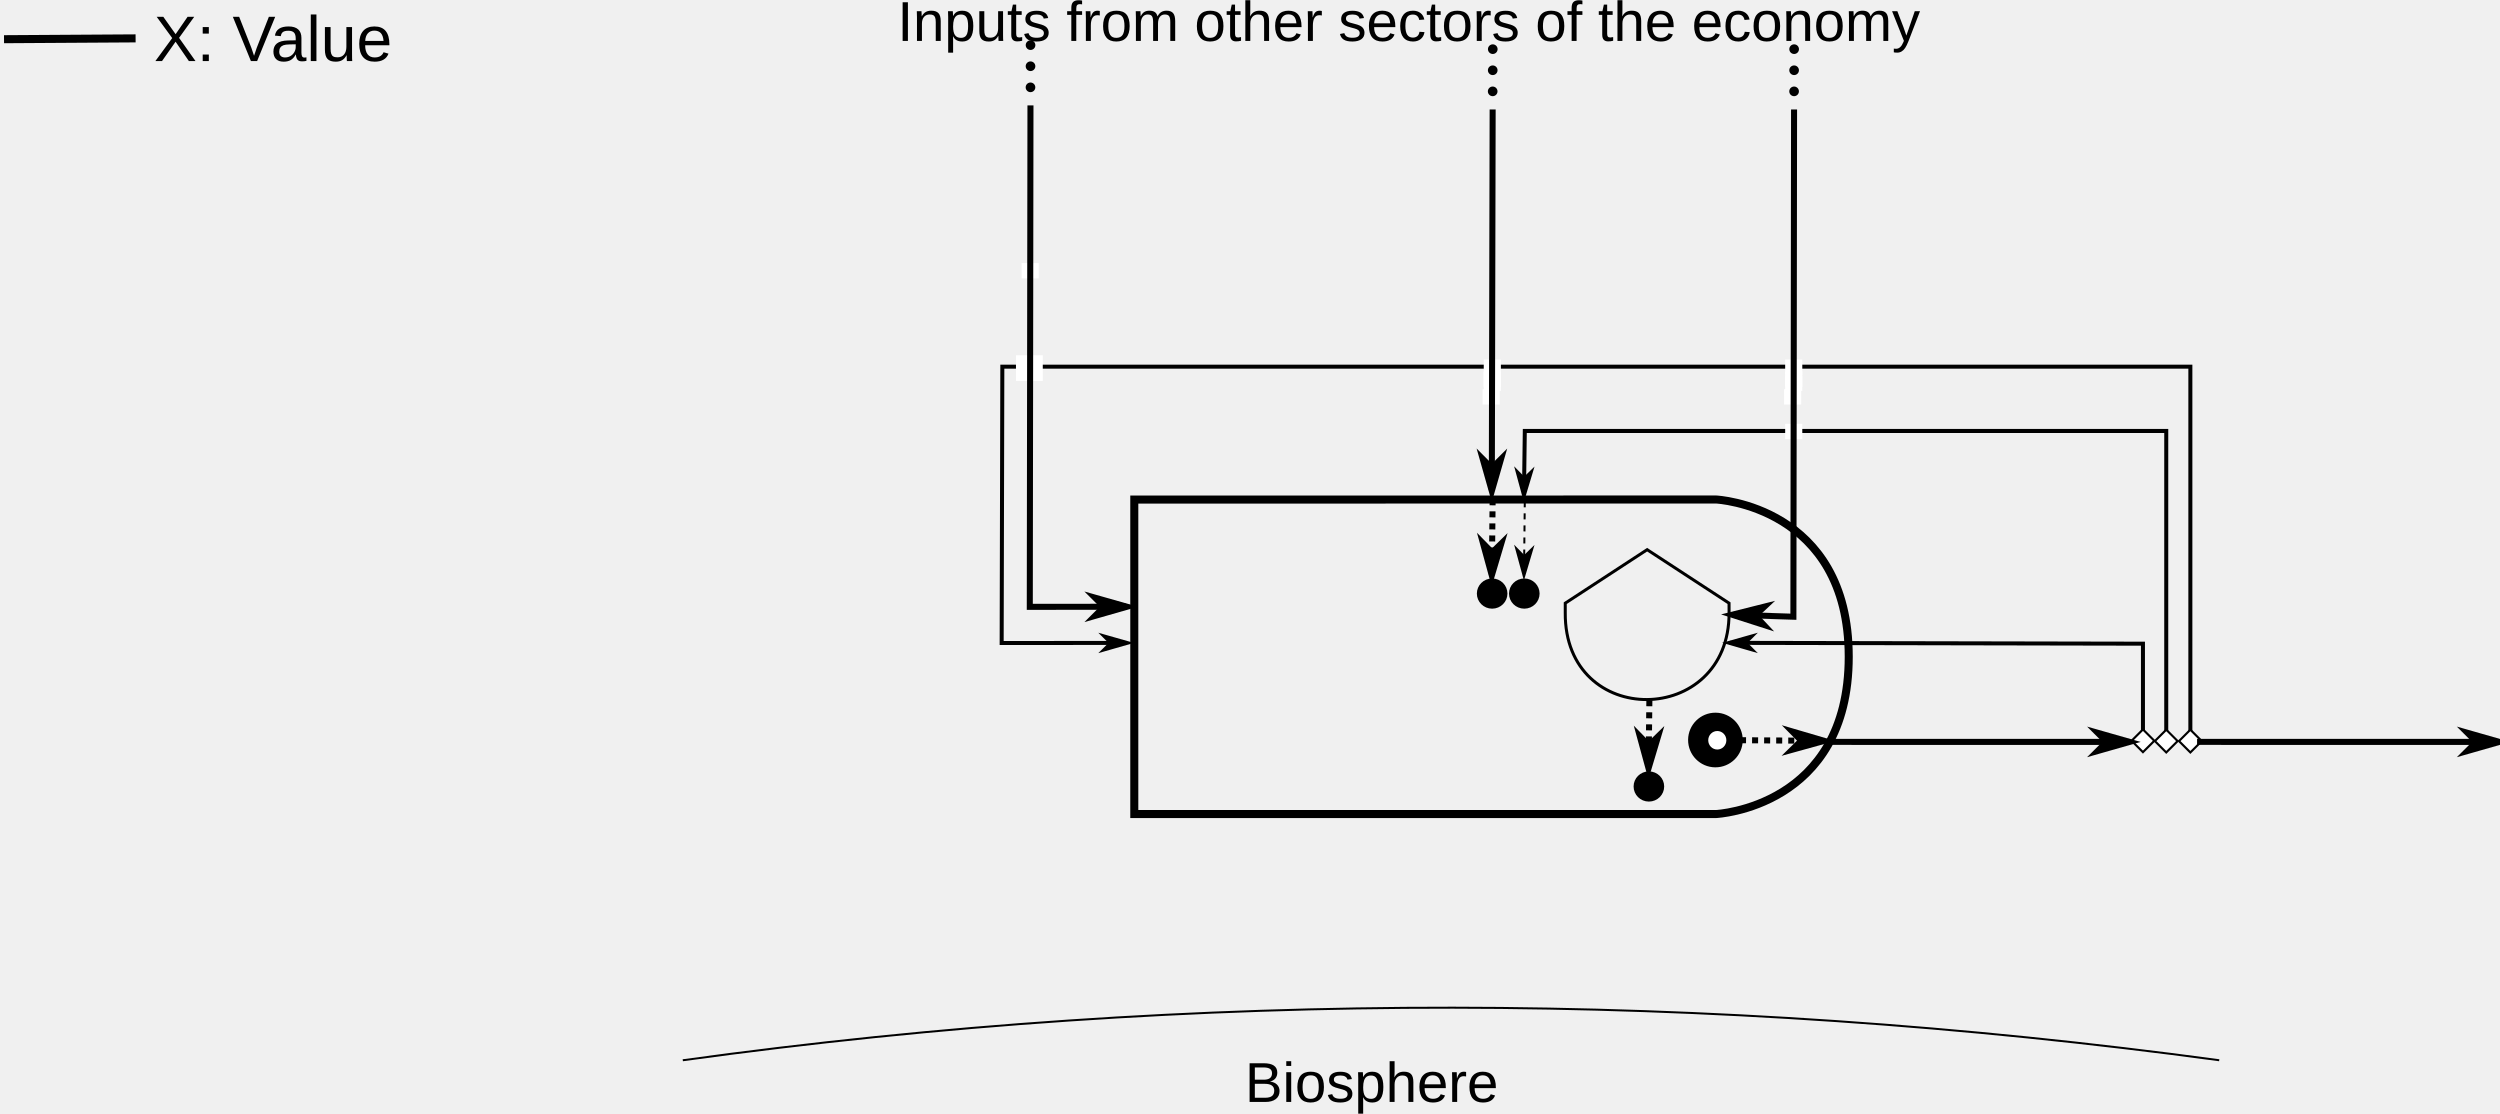
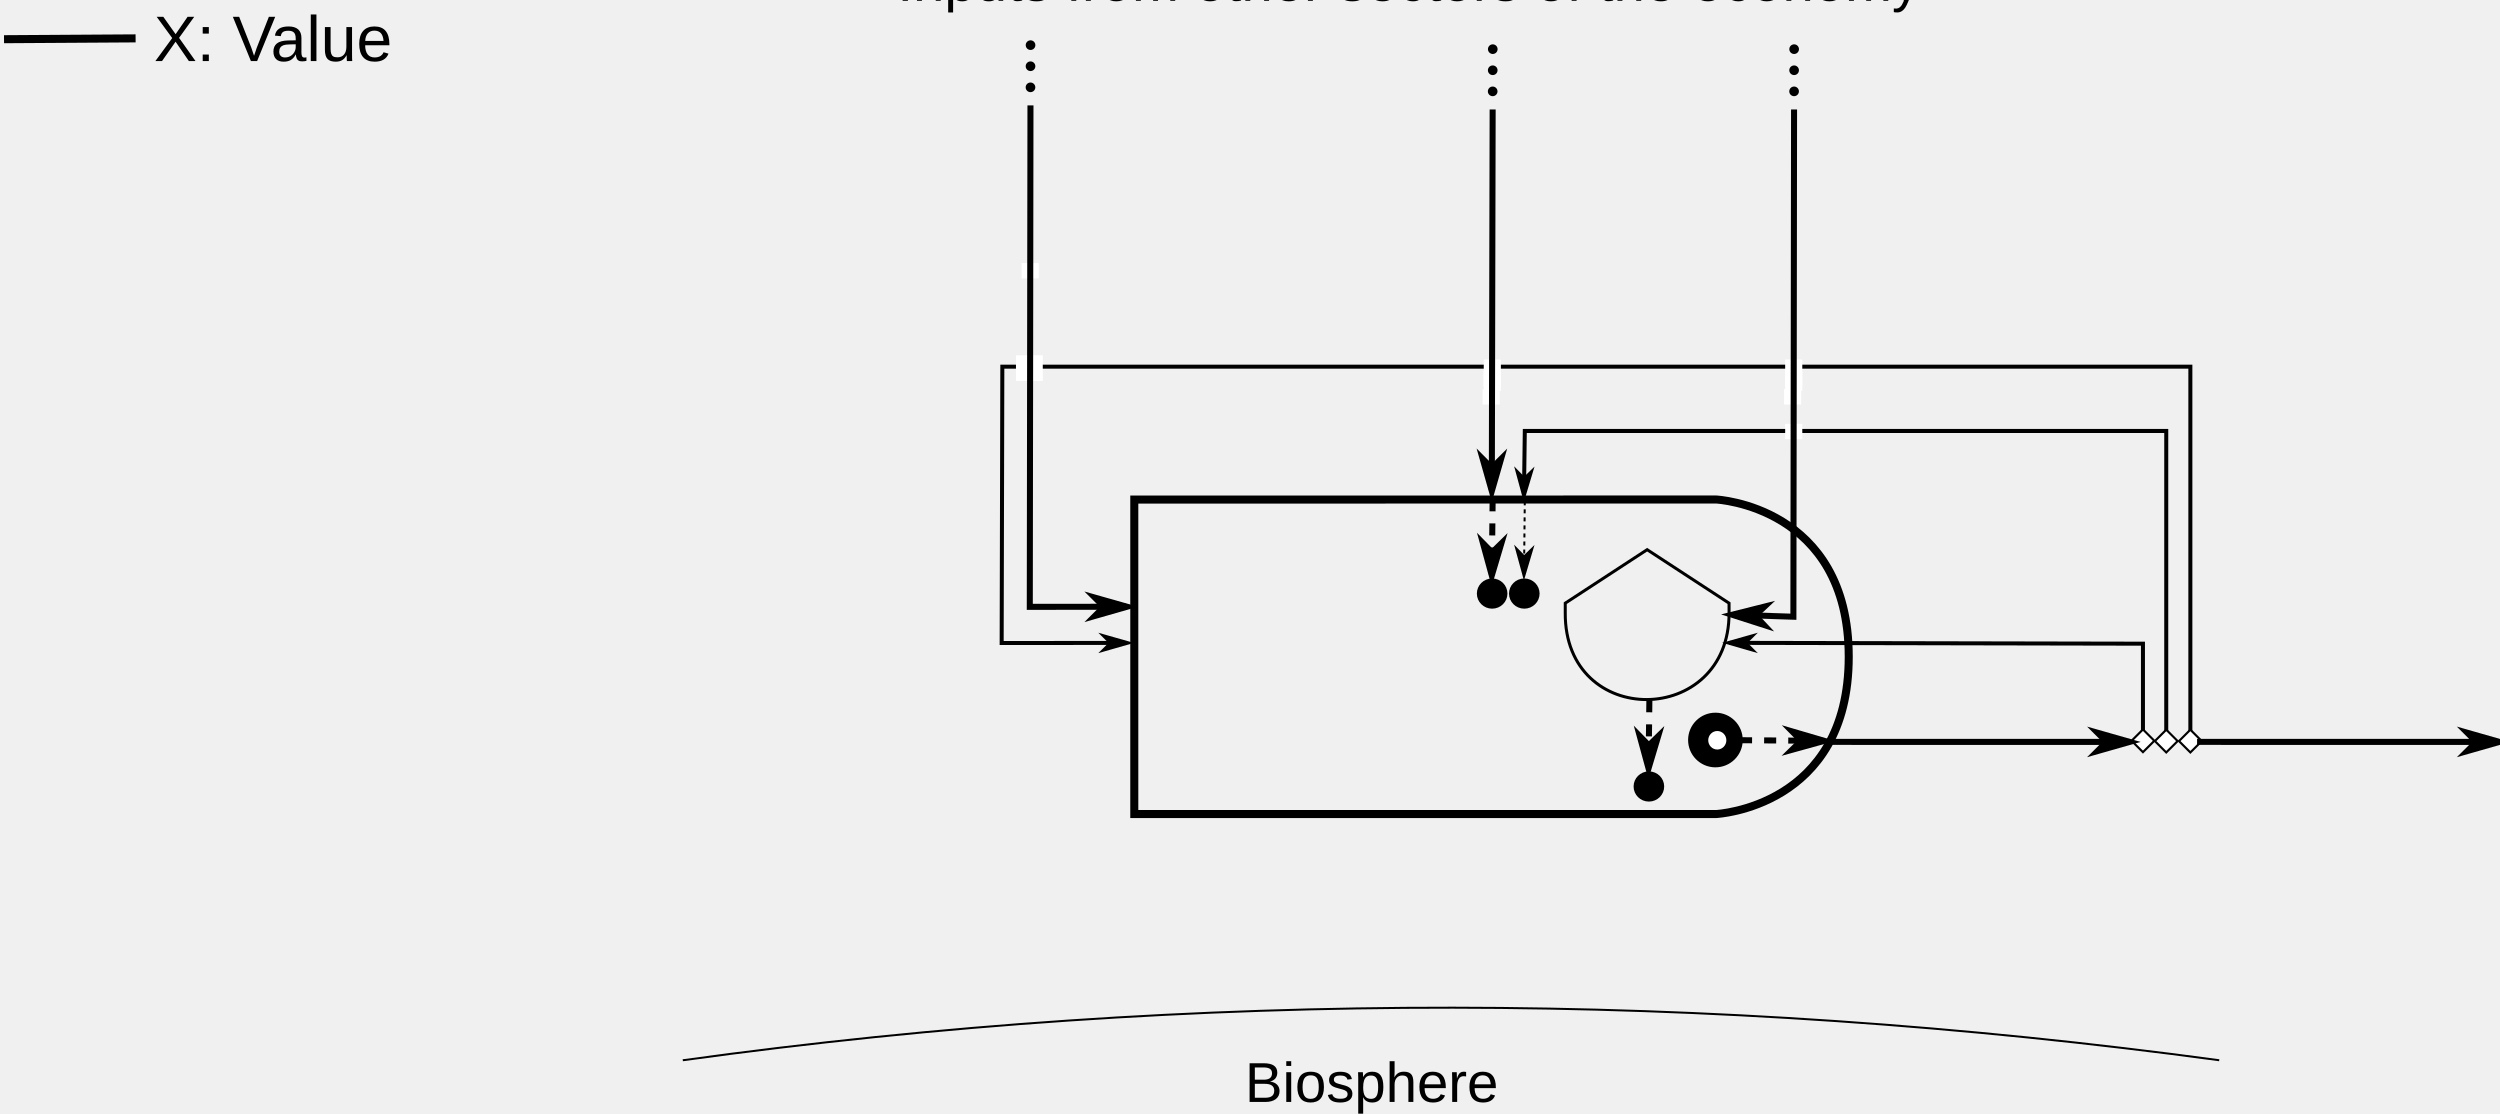
<svg xmlns="http://www.w3.org/2000/svg" width="1244.111" height="553.949" id="svg2" version="1.1">
  <defs id="defs4">
    <marker orient="auto" refY="0.0" refX="0.0" id="EmptyDiamondM" style="overflow:visible">
      <path id="path4069" d="M 0,-7.071 L -7.071,0 L 0,7.071 L 7.071,0 L 0,-7.071 z " style="fill-rule:evenodd;fill:#FFFFFF;stroke:#000000;stroke-width:1.0pt;marker-start:none" transform="scale(0.4)" />
    </marker>
    <marker orient="auto" refY="0.0" refX="0.0" id="Arrow1Mend" style="overflow:visible;">
      <path id="path4217" d="M 0.0,0.0 L 5.0,-5.0 L -12.5,0.0 L 5.0,5.0 L 0.0,0.0 z " style="fill-rule:evenodd;stroke:#000000;stroke-width:1.0pt;marker-start:none;" transform="scale(0.4) rotate(180) translate(10,0)" />
    </marker>
    <marker orient="auto" refY="0.0" refX="0.0" id="DotL" style="overflow:visible">
      <path id="path4127" d="M -2.5,-1.0 C -2.5,1.76 -4.74,4.0 -7.5,4.0 C -10.26,4.0 -12.5,1.76 -12.5,-1.0 C -12.5,-3.76 -10.26,-6.0 -7.5,-6.0 C -4.74,-6.0 -2.5,-3.76 -2.5,-1.0 z " style="fill-rule:evenodd;stroke:#000000;stroke-width:1.0pt;marker-start:none;marker-end:none" transform="scale(0.8) translate(7.4, 1)" />
    </marker>
    <marker orient="auto" refY="0" refX="0" id="Arrow2Mend" style="overflow:visible">
      <path id="path3888" style="font-size:12px;fill-rule:evenodd;stroke-width:0.625;stroke-linejoin:round" d="M 8.719,4.034 -2.207,0.016 8.719,-4.002 c -1.745,2.372 -1.735,5.617 -6e-7,8.035 z" transform="scale(-0.6,-0.6)" />
    </marker>
    <marker orient="auto" refY="0" refX="0" id="EmptyDiamondL" style="overflow:visible">
      <path id="path3968" d="M 0,-7.071 -7.071,0 0,7.071 7.071,0 0,-7.071 z" style="fill:#ffffff;fill-rule:evenodd;stroke:#000000;stroke-width:1pt;marker-start:none" transform="scale(0.8,0.8)" />
    </marker>
    <marker style="overflow:visible" id="InfiniteLineStart" refX="0" refY="0" orient="auto">
      <g id="g4034" transform="translate(-13,0)">
        <circle d="M 3.8,0 C 3.8,0.442 3.442,0.8 3,0.8 2.558,0.8 2.2,0.442 2.2,0 c 0,-0.442 0.358,-0.8 0.8,-0.8 0.442,0 0.8,0.358 0.8,0.8 z" id="circle4036" r="0.8" cy="0" cx="3" />
        <circle d="M 7.3,0 C 7.3,0.442 6.942,0.8 6.5,0.8 6.058,0.8 5.7,0.442 5.7,0 c 0,-0.442 0.358,-0.8 0.8,-0.8 0.442,0 0.8,0.358 0.8,0.8 z" id="circle4038" r="0.8" cy="0" cx="6.5" />
        <circle d="M 10.8,0 C 10.8,0.442 10.442,0.8 10,0.8 9.558,0.8 9.2,0.442 9.2,0 c 0,-0.442 0.358,-0.8 0.8,-0.8 0.442,0 0.8,0.358 0.8,0.8 z" id="circle4040" r="0.8" cy="0" cx="10" />
      </g>
    </marker>
    <marker orient="auto" refY="0" refX="0" id="Arrow1Lend" style="overflow:visible">
      <path id="path3792" d="M 0,0 5,-5 -12.5,0 5,5 0,0 z" style="fill-rule:evenodd;stroke:#000000;stroke-width:1pt;marker-start:none" transform="matrix(-0.8,0,0,-0.8,-10,0)" />
    </marker>
    <marker orient="auto" refY="0" refX="0" id="Arrow1Lstart-0" style="overflow:visible">
      <path id="path4143-5" d="M 0,0 5,-5 -12.5,0 5,5 0,0 z" style="fill-rule:evenodd;stroke:#000000;stroke-width:1pt;marker-start:none" transform="matrix(0.8,0,0,0.8,10,0)" />
    </marker>
    <marker orient="auto" refY="0" refX="0" id="Arrow1Lend-7" style="overflow:visible">
      <path id="path4132-0" d="M 0,0 5,-5 -12.5,0 5,5 0,0 z" style="fill-rule:evenodd;stroke:#000000;stroke-width:1pt;marker-start:none" transform="matrix(-0.8,0,0,-0.8,-10,0)" />
    </marker>
    <marker style="overflow:visible" id="InfiniteLineStart-0" refX="0" refY="0" orient="auto">
      <g id="g4065-5" transform="translate(-13,0)">
        <circle d="M 3.8,0 C 3.8,0.442 3.442,0.8 3,0.8 2.558,0.8 2.2,0.442 2.2,0 c 0,-0.442 0.358,-0.8 0.8,-0.8 0.442,0 0.8,0.358 0.8,0.8 z" id="circle4067-6" r="0.8" cy="0" cx="3" />
        <circle d="M 7.3,0 C 7.3,0.442 6.942,0.8 6.5,0.8 6.058,0.8 5.7,0.442 5.7,0 c 0,-0.442 0.358,-0.8 0.8,-0.8 0.442,0 0.8,0.358 0.8,0.8 z" id="circle4069-78" r="0.8" cy="0" cx="6.5" />
        <circle d="M 10.8,0 C 10.8,0.442 10.442,0.8 10,0.8 9.558,0.8 9.2,0.442 9.2,0 c 0,-0.442 0.358,-0.8 0.8,-0.8 0.442,0 0.8,0.358 0.8,0.8 z" id="circle4071-06" r="0.8" cy="0" cx="10" />
      </g>
    </marker>
    <marker orient="auto" refY="0" refX="0" id="EmptyDiamondL-1" style="overflow:visible">
      <path id="path4169" d="M 0,-7.071 -7.071,0 0,7.071 7.071,0 0,-7.071 z" style="fill:#ffffff;fill-rule:evenodd;stroke:#000000;stroke-width:1pt;marker-start:none" transform="scale(0.8,0.8)" />
    </marker>
    <marker orient="auto" refY="0" refX="0" id="Arrow1Lstart-7" style="overflow:visible">
      <path id="path4143-9" d="M 0,0 5,-5 -12.5,0 5,5 0,0 z" style="fill-rule:evenodd;stroke:#000000;stroke-width:1pt;marker-start:none" transform="matrix(0.8,0,0,0.8,10,0)" />
    </marker>
    <marker orient="auto" refY="0" refX="0" id="Arrow1Lend-0" style="overflow:visible">
      <path id="path4132-2" d="M 0,0 5,-5 -12.5,0 5,5 0,0 z" style="fill-rule:evenodd;stroke:#000000;stroke-width:1pt;marker-start:none" transform="matrix(-0.8,0,0,-0.8,-10,0)" />
    </marker>
    <marker style="overflow:visible" id="InfiniteLineStart-3" refX="0" refY="0" orient="auto">
      <g id="g4065-9" transform="translate(-13,0)">
        <circle d="M 3.8,0 C 3.8,0.442 3.442,0.8 3,0.8 2.558,0.8 2.2,0.442 2.2,0 c 0,-0.442 0.358,-0.8 0.8,-0.8 0.442,0 0.8,0.358 0.8,0.8 z" id="circle4067-9" r="0.8" cy="0" cx="3" />
        <circle d="M 7.3,0 C 7.3,0.442 6.942,0.8 6.5,0.8 6.058,0.8 5.7,0.442 5.7,0 c 0,-0.442 0.358,-0.8 0.8,-0.8 0.442,0 0.8,0.358 0.8,0.8 z" id="circle4069-7" r="0.8" cy="0" cx="6.5" />
        <circle d="M 10.8,0 C 10.8,0.442 10.442,0.8 10,0.8 9.558,0.8 9.2,0.442 9.2,0 c 0,-0.442 0.358,-0.8 0.8,-0.8 0.442,0 0.8,0.358 0.8,0.8 z" id="circle4071-0" r="0.8" cy="0" cx="10" />
      </g>
    </marker>
    <marker orient="auto" refY="0" refX="0" id="InfiniteLineStart-7" style="overflow:visible">
      <g transform="translate(-13,0)" id="g4065">
        <circle cx="3" cy="0" r="0.8" id="circle4067" d="M 3.8,0 C 3.8,0.442 3.442,0.8 3,0.8 2.558,0.8 2.2,0.442 2.2,0 c 0,-0.442 0.358,-0.8 0.8,-0.8 0.442,0 0.8,0.358 0.8,0.8 z" />
        <circle cx="6.5" cy="0" r="0.8" id="circle4069" d="M 7.3,0 C 7.3,0.442 6.942,0.8 6.5,0.8 6.058,0.8 5.7,0.442 5.7,0 c 0,-0.442 0.358,-0.8 0.8,-0.8 0.442,0 0.8,0.358 0.8,0.8 z" />
        <circle cx="10" cy="0" r="0.8" id="circle4071" d="M 10.8,0 C 10.8,0.442 10.442,0.8 10,0.8 9.558,0.8 9.2,0.442 9.2,0 c 0,-0.442 0.358,-0.8 0.8,-0.8 0.442,0 0.8,0.358 0.8,0.8 z" />
      </g>
    </marker>
    <marker style="overflow:visible" id="Arrow1Lend-2" refX="0" refY="0" orient="auto">
      <path transform="matrix(-0.8,0,0,-0.8,-10,0)" style="fill-rule:evenodd;stroke:#000000;stroke-width:1pt;marker-start:none" d="M 0,0 5,-5 -12.5,0 5,5 0,0 z" id="path4132" />
    </marker>
    <marker style="overflow:visible" id="Arrow1Lstart" refX="0" refY="0" orient="auto">
      <path transform="matrix(0.8,0,0,0.8,10,0)" style="fill-rule:evenodd;stroke:#000000;stroke-width:1pt;marker-start:none" d="M 0,0 5,-5 -12.5,0 5,5 0,0 z" id="path4143" />
    </marker>
    <marker orient="auto" refY="0" refX="0" id="Arrow1Lstart-8" style="overflow:visible">
      <path id="path4143-58" d="M 0,0 5,-5 -12.5,0 5,5 0,0 z" style="fill-rule:evenodd;stroke:#000000;stroke-width:1pt;marker-start:none" transform="matrix(0.8,0,0,0.8,10,0)" />
    </marker>
    <marker orient="auto" refY="0" refX="0" id="Arrow1Lend-2-4" style="overflow:visible">
      <path id="path4132-1" d="M 0,0 5,-5 -12.5,0 5,5 0,0 z" style="fill-rule:evenodd;stroke:#000000;stroke-width:1pt;marker-start:none" transform="matrix(-0.8,0,0,-0.8,-10,0)" />
    </marker>
    <marker style="overflow:visible" id="InfiniteLineStart-7-0" refX="0" refY="0" orient="auto">
      <g id="g4065-6" transform="translate(-13,0)">
        <circle d="M 3.8,0 C 3.8,0.442 3.442,0.8 3,0.8 2.558,0.8 2.2,0.442 2.2,0 c 0,-0.442 0.358,-0.8 0.8,-0.8 0.442,0 0.8,0.358 0.8,0.8 z" id="circle4067-2" r="0.8" cy="0" cx="3" />
        <circle d="M 7.3,0 C 7.3,0.442 6.942,0.8 6.5,0.8 6.058,0.8 5.7,0.442 5.7,0 c 0,-0.442 0.358,-0.8 0.8,-0.8 0.442,0 0.8,0.358 0.8,0.8 z" id="circle4069-4" r="0.8" cy="0" cx="6.5" />
        <circle d="M 10.8,0 C 10.8,0.442 10.442,0.8 10,0.8 9.558,0.8 9.2,0.442 9.2,0 c 0,-0.442 0.358,-0.8 0.8,-0.8 0.442,0 0.8,0.358 0.8,0.8 z" id="circle4071-7" r="0.8" cy="0" cx="10" />
      </g>
    </marker>
    <marker orient="auto" refY="0" refX="0" id="InfiniteLineStart-3-4" style="overflow:visible">
      <g transform="translate(-13,0)" id="g4065-9-7">
        <circle cx="3" cy="0" r="0.8" id="circle4067-9-8" d="M 3.8,0 C 3.8,0.442 3.442,0.8 3,0.8 2.558,0.8 2.2,0.442 2.2,0 c 0,-0.442 0.358,-0.8 0.8,-0.8 0.442,0 0.8,0.358 0.8,0.8 z" />
        <circle cx="6.5" cy="0" r="0.8" id="circle4069-7-4" d="M 7.3,0 C 7.3,0.442 6.942,0.8 6.5,0.8 6.058,0.8 5.7,0.442 5.7,0 c 0,-0.442 0.358,-0.8 0.8,-0.8 0.442,0 0.8,0.358 0.8,0.8 z" />
        <circle cx="10" cy="0" r="0.8" id="circle4071-0-0" d="M 10.8,0 C 10.8,0.442 10.442,0.8 10,0.8 9.558,0.8 9.2,0.442 9.2,0 c 0,-0.442 0.358,-0.8 0.8,-0.8 0.442,0 0.8,0.358 0.8,0.8 z" />
      </g>
    </marker>
    <marker style="overflow:visible" id="Arrow1Lend-0-0" refX="0" refY="0" orient="auto">
      <path transform="matrix(-0.8,0,0,-0.8,-10,0)" style="fill-rule:evenodd;stroke:#000000;stroke-width:1pt;marker-start:none" d="M 0,0 5,-5 -12.5,0 5,5 0,0 z" id="path4132-2-6" />
    </marker>
    <marker style="overflow:visible" id="Arrow1Lstart-7-7" refX="0" refY="0" orient="auto">
      <path transform="matrix(0.8,0,0,0.8,10,0)" style="fill-rule:evenodd;stroke:#000000;stroke-width:1pt;marker-start:none" d="M 0,0 5,-5 -12.5,0 5,5 0,0 z" id="path4143-9-5" />
    </marker>
    <marker style="overflow:visible" id="EmptyDiamondL-1-7" refX="0" refY="0" orient="auto">
      <path transform="scale(0.8,0.8)" style="fill:#ffffff;fill-rule:evenodd;stroke:#000000;stroke-width:1pt;marker-start:none" d="M 0,-7.071 -7.071,0 0,7.071 7.071,0 0,-7.071 z" id="path4169-5" />
    </marker>
    <marker orient="auto" refY="0" refX="0" id="InfiniteLineStart-0-0" style="overflow:visible">
      <g transform="translate(-13,0)" id="g4065-5-9">
        <circle cx="3" cy="0" r="0.8" id="circle4067-6-3" d="M 3.8,0 C 3.8,0.442 3.442,0.8 3,0.8 2.558,0.8 2.2,0.442 2.2,0 c 0,-0.442 0.358,-0.8 0.8,-0.8 0.442,0 0.8,0.358 0.8,0.8 z" />
        <circle cx="6.5" cy="0" r="0.8" id="circle4069-78-4" d="M 7.3,0 C 7.3,0.442 6.942,0.8 6.5,0.8 6.058,0.8 5.7,0.442 5.7,0 c 0,-0.442 0.358,-0.8 0.8,-0.8 0.442,0 0.8,0.358 0.8,0.8 z" />
        <circle cx="10" cy="0" r="0.8" id="circle4071-06-0" d="M 10.8,0 C 10.8,0.442 10.442,0.8 10,0.8 9.558,0.8 9.2,0.442 9.2,0 c 0,-0.442 0.358,-0.8 0.8,-0.8 0.442,0 0.8,0.358 0.8,0.8 z" />
      </g>
    </marker>
    <marker style="overflow:visible" id="Arrow1Lend-7-5" refX="0" refY="0" orient="auto">
      <path transform="matrix(-0.8,0,0,-0.8,-10,0)" style="fill-rule:evenodd;stroke:#000000;stroke-width:1pt;marker-start:none" d="M 0,0 5,-5 -12.5,0 5,5 0,0 z" id="path4132-0-9" />
    </marker>
    <marker style="overflow:visible" id="Arrow1Lstart-0-4" refX="0" refY="0" orient="auto">
      <path transform="matrix(0.8,0,0,0.8,10,0)" style="fill-rule:evenodd;stroke:#000000;stroke-width:1pt;marker-start:none" d="M 0,0 5,-5 -12.5,0 5,5 0,0 z" id="path4143-5-9" />
    </marker>
    <marker style="overflow:visible" id="Arrow1Lend-1" refX="0" refY="0" orient="auto">
      <path transform="matrix(-0.8,0,0,-0.8,-10,0)" style="fill-rule:evenodd;stroke:#000000;stroke-width:1pt;marker-start:none" d="M 0,0 5,-5 -12.5,0 5,5 0,0 z" id="path3792-1" />
    </marker>
    <marker orient="auto" refY="0" refX="0" id="InfiniteLineStart-8" style="overflow:visible">
      <g transform="translate(-13,0)" id="g4034-7">
        <circle cx="3" cy="0" r="0.8" id="circle4036-1" d="M 3.8,0 C 3.8,0.442 3.442,0.8 3,0.8 2.558,0.8 2.2,0.442 2.2,0 c 0,-0.442 0.358,-0.8 0.8,-0.8 0.442,0 0.8,0.358 0.8,0.8 z" />
        <circle cx="6.5" cy="0" r="0.8" id="circle4038-9" d="M 7.3,0 C 7.3,0.442 6.942,0.8 6.5,0.8 6.058,0.8 5.7,0.442 5.7,0 c 0,-0.442 0.358,-0.8 0.8,-0.8 0.442,0 0.8,0.358 0.8,0.8 z" />
        <circle cx="10" cy="0" r="0.8" id="circle4040-3" d="M 10.8,0 C 10.8,0.442 10.442,0.8 10,0.8 9.558,0.8 9.2,0.442 9.2,0 c 0,-0.442 0.358,-0.8 0.8,-0.8 0.442,0 0.8,0.358 0.8,0.8 z" />
      </g>
    </marker>
    <marker style="overflow:visible" id="EmptyDiamondL-4" refX="0" refY="0" orient="auto">
      <path transform="scale(0.8,0.8)" style="fill:#ffffff;fill-rule:evenodd;stroke:#000000;stroke-width:1pt;marker-start:none" d="M 0,-7.071 -7.071,0 0,7.071 7.071,0 0,-7.071 z" id="path3968-8" />
    </marker>
    <marker style="overflow:visible" id="Arrow2Mend-9" refX="0" refY="0" orient="auto">
      <path transform="scale(-0.6,-0.6)" d="M 8.719,4.034 -2.207,0.016 8.719,-4.002 c -1.745,2.372 -1.735,5.617 -6e-7,8.035 z" style="font-size:12px;fill-rule:evenodd;stroke-width:0.625;stroke-linejoin:round" id="path3888-1" />
    </marker>
    <marker style="overflow:visible" id="DotL-6" refX="0.0" refY="0.0" orient="auto">
      <path transform="scale(0.8) translate(7.4, 1)" style="fill-rule:evenodd;stroke:#000000;stroke-width:1.0pt;marker-start:none;marker-end:none" d="M -2.5,-1.0 C -2.5,1.76 -4.74,4.0 -7.5,4.0 C -10.26,4.0 -12.5,1.76 -12.5,-1.0 C -12.5,-3.76 -10.26,-6.0 -7.5,-6.0 C -4.74,-6.0 -2.5,-3.76 -2.5,-1.0 z " id="path4127-8" />
    </marker>
    <marker style="overflow:visible;" id="Arrow1Mend-2" refX="0.0" refY="0.0" orient="auto">
      <path transform="scale(0.4) rotate(180) translate(10,0)" style="fill-rule:evenodd;stroke:#000000;stroke-width:1.0pt;marker-start:none;" d="M 0.0,0.0 L 5.0,-5.0 L -12.5,0.0 L 5.0,5.0 L 0.0,0.0 z " id="path4033" />
    </marker>
    <marker style="overflow:visible" id="EmptyDiamondM-3" refX="0.0" refY="0.0" orient="auto">
      <path transform="scale(0.4)" style="fill-rule:evenodd;fill:#FFFFFF;stroke:#000000;stroke-width:1.0pt;marker-start:none" d="M 0,-7.071 L -7.071,0 L 0,7.071 L 7.071,0 L 0,-7.071 z " id="path4134" />
    </marker>
  </defs>
  <g id="layer1" transform="translate(833.1399,-154.8821)">
    <text xml:space="preserve" style="font-size:32px;font-style:normal;font-variant:normal;font-weight:bold;font-stretch:expanded;text-align:start;line-height:125%;letter-spacing:0px;word-spacing:0px;text-anchor:start;fill:#000000;fill-opacity:1;stroke:none;font-family:Engravers MT;-inkscape-font-specification:Engravers MT Bold Expanded" x="170.478" y="1351.427" id="text6668-3">
      <tspan id="tspan6670-7" x="170.478" y="1351.427" />
    </text>
    <path style="fill:none;stroke:#000000;stroke-width:4;stroke-linecap:butt;stroke-linejoin:miter;stroke-opacity:1;marker-start:none;marker-end:none" d="m -831.14,174.394 65.479,-0.414" id="path4736" />
    <text id="text5906" y="185.267" x="-756.526" style="font-size:32px;font-style:normal;font-variant:normal;font-weight:normal;font-stretch:normal;text-align:start;line-height:125%;letter-spacing:0px;word-spacing:0px;text-anchor:start;fill:#000000;fill-opacity:1;stroke:none;font-family:Arial;-inkscape-font-specification:Arial" xml:space="preserve">
      <tspan y="185.267" x="-756.526" id="tspan5908">X: Value</tspan>
    </text>
    <text xml:space="preserve" style="font-size:32px;font-style:normal;font-variant:normal;font-weight:bold;font-stretch:expanded;text-align:start;line-height:125%;letter-spacing:0px;word-spacing:0px;text-anchor:start;fill:#000000;fill-opacity:1;stroke:none;font-family:Engravers MT;-inkscape-font-specification:Engravers MT Bold Expanded" x="292.258" y="107.663" id="text6668" transform="translate(-121.7803,643.7631)">
      <tspan id="tspan6670" x="292.258" y="107.663" />
    </text>
    <path id="path6782" d="m -268.666,403.498 0,156.485 289.541,0 c 0,0 66,-3.206 66,-78.265 0,-75.059 -66,-78.265 -66,-78.265 z" style="fill:none;stroke:#000000;stroke-width:4;stroke-linecap:butt;stroke-linejoin:miter;stroke-opacity:1" />
    <path style="fill:none;stroke:#000000;stroke-width:1.5;stroke-linecap:butt;stroke-linejoin:miter;stroke-opacity:1" d="m 27.306,455.046 -40.754,-26.62 -40.754,26.62 0,4.778 c -0.431,58.107 81.709,57.06 81.531,0 z" id="path6784" />
-     <path style="fill:none;stroke:#000000;stroke-width:3;stroke-linecap:butt;stroke-linejoin:miter;stroke-miterlimit:4;stroke-opacity:1;stroke-dasharray:3, 3;stroke-dashoffset:0;marker-start:none;marker-end:url(#Arrow1Mend)" d="m -12.335,503.347 -0.414,33.479" id="path6806" />
+     <path style="fill:none;stroke:#000000;stroke-width:3;stroke-linecap:butt;stroke-linejoin:miter;stroke-miterlimit:4;stroke-opacity:1;stroke-dasharray:6,6;stroke-dashoffset:0;marker-start:none;marker-end:url(#Arrow1Mend)" d="m -12.335,503.347 -0.414,33.479" id="path6806" />
    <path style="fill:none;stroke:#000000;stroke-width:2;stroke-linecap:butt;stroke-linejoin:miter;stroke-opacity:1;marker-start:url(#EmptyDiamondM);marker-end:url(#Arrow1Mend)" d="m 244.88,523.677 0.005,-154.33 -319.219,0 -0.414,31.479" id="path6820" />
    <path style="fill:none;stroke:#000000;stroke-width:2;stroke-linecap:butt;stroke-linejoin:miter;stroke-opacity:1;marker-start:url(#EmptyDiamondM);marker-end:url(#Arrow1Mend)" d="m 233.286,523.531 0,-48.325 -205.479,-0.414" id="path6822" />
    <path id="path6824" d="m 76.221,524.076 150,0.009" style="fill:none;stroke:#000000;stroke-width:3;stroke-linecap:butt;stroke-linejoin:miter;stroke-opacity:1;marker-end:url(#Arrow1Mend)" />
    <rect y="365.793" x="55.239" height="7.626" width="8.523" id="rect6828" style="fill:#ffffff;fill-opacity:1;stroke:none" />
    <rect style="fill:#ffffff;fill-opacity:1;stroke:none" id="rect6830" width="8.523" height="7.626" x="54.683" y="348.572" />
    <rect style="fill:#ffffff;fill-opacity:1;stroke:none" id="rect6832" width="8.523" height="7.626" x="55.239" y="339.793" />
    <rect y="341.793" x="55.239" height="7.626" width="8.523" id="rect6834" style="fill:#ffffff;fill-opacity:1;stroke:none" />
    <rect y="339.793" x="-94.761" height="7.626" width="8.523" id="rect6836" style="fill:#ffffff;fill-opacity:1;stroke:none" />
    <rect style="fill:#ffffff;fill-opacity:1;stroke:none" id="rect6838" width="8.523" height="7.626" x="-94.761" y="341.793" />
    <path style="fill:none;stroke:#000000;stroke-width:2;stroke-linecap:butt;stroke-linejoin:miter;stroke-opacity:1;marker-start:url(#EmptyDiamondM);marker-end:url(#Arrow1Mend)" d="m 256.88,523.677 0.005,-186.33 -591.219,0 -0.338,137.528 61.924,-0.049" id="path6850" />
    <rect style="fill:#ffffff;fill-opacity:1;stroke:none" id="rect6852" width="13.338" height="12.782" x="-327.548" y="331.666" />
    <rect y="333.793" x="55.239" height="7.626" width="8.523" id="rect6854" style="fill:#ffffff;fill-opacity:1;stroke:none" />
    <rect y="348.572" x="-95.317" height="7.626" width="8.523" id="rect6860" style="fill:#ffffff;fill-opacity:1;stroke:none" />
    <rect y="339.793" x="-94.761" height="7.626" width="8.523" id="rect6862" style="fill:#ffffff;fill-opacity:1;stroke:none" />
    <rect style="fill:#ffffff;fill-opacity:1;stroke:none" id="rect6866" width="8.523" height="7.626" x="-94.761" y="333.793" />
    <path style="fill:none;stroke:#000000;stroke-width:3;stroke-linecap:butt;stroke-linejoin:miter;stroke-opacity:1;marker-start:url(#InfiniteLineStart-7);marker-end:url(#Arrow1Mend)" d="m -90.334,209.347 -0.414,189.479" id="path9595" />
    <path id="path9819" d="M 59.666,209.347 59.333,461.79 29.252,460.826" style="fill:none;stroke:#000000;stroke-width:3;stroke-linecap:butt;stroke-linejoin:miter;stroke-opacity:1;marker-start:url(#InfiniteLineStart-7);marker-end:url(#Arrow1Mend)" />
    <rect y="285.793" x="-324.761" height="7.626" width="8.523" id="rect4717" style="fill:#ffffff;fill-opacity:1;stroke:none" />
    <path style="fill:none;stroke:#000000;stroke-width:3;stroke-linecap:butt;stroke-linejoin:miter;stroke-opacity:1;marker-start:url(#InfiniteLineStart-7);marker-end:url(#Arrow1Mend)" d="m -320.334,207.347 -0.338,249.528 47.924,-0.049" id="path9583" />
    <text id="text4961" y="703.267" x="-131.094" style="font-size:28px;font-style:normal;font-variant:normal;font-weight:normal;font-stretch:normal;text-align:start;line-height:125%;letter-spacing:0px;word-spacing:0px;text-anchor:start;fill:#000000;fill-opacity:1;stroke:none;font-family:Arial;-inkscape-font-specification:Arial" xml:space="preserve">
      <tspan y="703.267" x="-131.094" id="tspan4963" style="text-align:center;text-anchor:middle">Biosphere</tspan>
    </text>
-     <text id="text4965" y="175.267" x="-386.526" style="font-size:28px;font-style:normal;font-variant:normal;font-weight:normal;font-stretch:normal;text-align:start;line-height:125%;letter-spacing:0px;word-spacing:0px;text-anchor:start;fill:#000000;fill-opacity:1;stroke:none;font-family:Arial;-inkscape-font-specification:Arial" xml:space="preserve">
-       <tspan y="175.267" x="-386.526" id="tspan4967">Inputs from other sectors of the economy</tspan>
+     <text id="text4965" y="155.267" x="-386.526" style="font-size:28px;font-style:normal;font-variant:normal;font-weight:normal;font-stretch:normal;text-align:start;line-height:125%;letter-spacing:0px;word-spacing:0px;text-anchor:start;fill:#000000;fill-opacity:1;stroke:none;font-family:Arial;-inkscape-font-specification:Arial" xml:space="preserve">
+       <tspan y="155.267" x="-386.526" id="tspan4967">Inputs from other sectors of the economy</tspan>
    </text>
    <path style="fill:none;stroke:#000000;stroke-width:1px;stroke-linecap:butt;stroke-linejoin:miter;stroke-opacity:1" d="m 341.788,527.876 c 256.212,-35.344 510.705,-34.403 764.592,0" id="path3079" transform="translate(-835.1399,154.6341)" />
    <path style="fill:none;stroke:#000000;stroke-width:3;stroke-linecap:butt;stroke-linejoin:miter;stroke-opacity:1;marker-end:url(#Arrow1Mend)" d="m 260.221,524.076 150,0.009" id="path3154" />
-     <path id="path3167" d="m -90.335,403.347 -0.414,37.479" style="fill:none;stroke:#000000;stroke-width:3;stroke-linecap:butt;stroke-linejoin:miter;stroke-miterlimit:4;stroke-opacity:1;stroke-dasharray:3, 3;stroke-dashoffset:0;marker-start:none;marker-end:url(#Arrow1Mend)" />
-     <path style="fill:none;stroke:#000000;stroke-width:1;stroke-linecap:butt;stroke-linejoin:miter;stroke-miterlimit:4;stroke-opacity:1;stroke-dasharray:3, 3;stroke-dashoffset:0;marker-start:none;marker-end:url(#Arrow1Lend)" d="m -74.335,404.347 -0.414,37.479" id="path3169" />
-     <path id="path3172" d="m 20.771,523.147 53.479,0.414" style="fill:none;stroke:#000000;stroke-width:3;stroke-linecap:butt;stroke-linejoin:miter;stroke-miterlimit:4;stroke-opacity:1;stroke-dasharray:3, 3;stroke-dashoffset:0;marker-start:url(#DotL);marker-end:url(#Arrow1Mend)" />
+     <path id="path3167" d="m -90.335,403.347 -0.414,37.479" style="fill:none;stroke:#000000;stroke-width:3;stroke-linecap:butt;stroke-linejoin:miter;stroke-miterlimit:4;stroke-opacity:1;stroke-dasharray:6,6;stroke-dashoffset:0;marker-start:none;marker-end:url(#Arrow1Mend)" />
+     <path style="fill:none;stroke:#000000;stroke-width:1;stroke-linecap:butt;stroke-linejoin:miter;stroke-miterlimit:4;stroke-opacity:1;stroke-dasharray:2,2;stroke-dashoffset:0;marker-start:none;marker-end:url(#Arrow1Lend)" d="m -74.335,404.347 -0.414,37.479" id="path3169" />
+     <path id="path3172" d="m 20.771,523.147 53.479,0.414" style="fill:none;stroke:#000000;stroke-width:3;stroke-linecap:butt;stroke-linejoin:miter;stroke-miterlimit:4;stroke-opacity:1;stroke-dasharray:6,6;stroke-dashoffset:0;marker-start:url(#DotL);marker-end:url(#Arrow1Mend)" />
    <path style="fill:#ffffff;fill-opacity:1;stroke:#000000;stroke-width:4.345;stroke-linecap:butt;stroke-linejoin:miter;stroke-miterlimit:4;stroke-opacity:1;stroke-dasharray:none;stroke-dashoffset:0" id="path4546" d="m 626.588,318.271 c 0,5.006 -3.805,9.065 -8.498,9.065 -4.693,0 -8.498,-4.058 -8.498,-9.065 0,-5.006 3.805,-9.065 8.498,-9.065 4.693,0 8.498,4.058 8.498,9.065 z" transform="matrix(0.7130579,0,0,0.6684918,-419.2728,310.5105)" />
    <path transform="matrix(0.7130579,0,0,0.6684918,-515.3141,237.5105)" d="m 626.588,318.271 c 0,5.006 -3.805,9.065 -8.498,9.065 -4.693,0 -8.498,-4.058 -8.498,-9.065 0,-5.006 3.805,-9.065 8.498,-9.065 4.693,0 8.498,4.058 8.498,9.065 z" id="path4548" style="fill:#000000;fill-opacity:1;stroke:#000000;stroke-width:4.345;stroke-linecap:butt;stroke-linejoin:miter;stroke-miterlimit:4;stroke-opacity:1;stroke-dasharray:none;stroke-dashoffset:0" />
    <path style="fill:#000000;fill-opacity:1;stroke:#000000;stroke-width:4.345;stroke-linecap:butt;stroke-linejoin:miter;stroke-miterlimit:4;stroke-opacity:1;stroke-dasharray:none;stroke-dashoffset:0" id="path4550" d="m 626.588,318.271 c 0,5.006 -3.805,9.065 -8.498,9.065 -4.693,0 -8.498,-4.058 -8.498,-9.065 0,-5.006 3.805,-9.065 8.498,-9.065 4.693,0 8.498,4.058 8.498,9.065 z" transform="matrix(0.7130579,0,0,0.6684918,-531.3141,237.5105)" />
    <path transform="matrix(0.7130579,0,0,0.6684918,-453.3141,333.5105)" d="m 626.588,318.271 c 0,5.006 -3.805,9.065 -8.498,9.065 -4.693,0 -8.498,-4.058 -8.498,-9.065 0,-5.006 3.805,-9.065 8.498,-9.065 4.693,0 8.498,4.058 8.498,9.065 z" id="path4552" style="fill:#000000;fill-opacity:1;stroke:#000000;stroke-width:4.345;stroke-linecap:butt;stroke-linejoin:miter;stroke-miterlimit:4;stroke-opacity:1;stroke-dasharray:none;stroke-dashoffset:0" />
  </g>
</svg>
